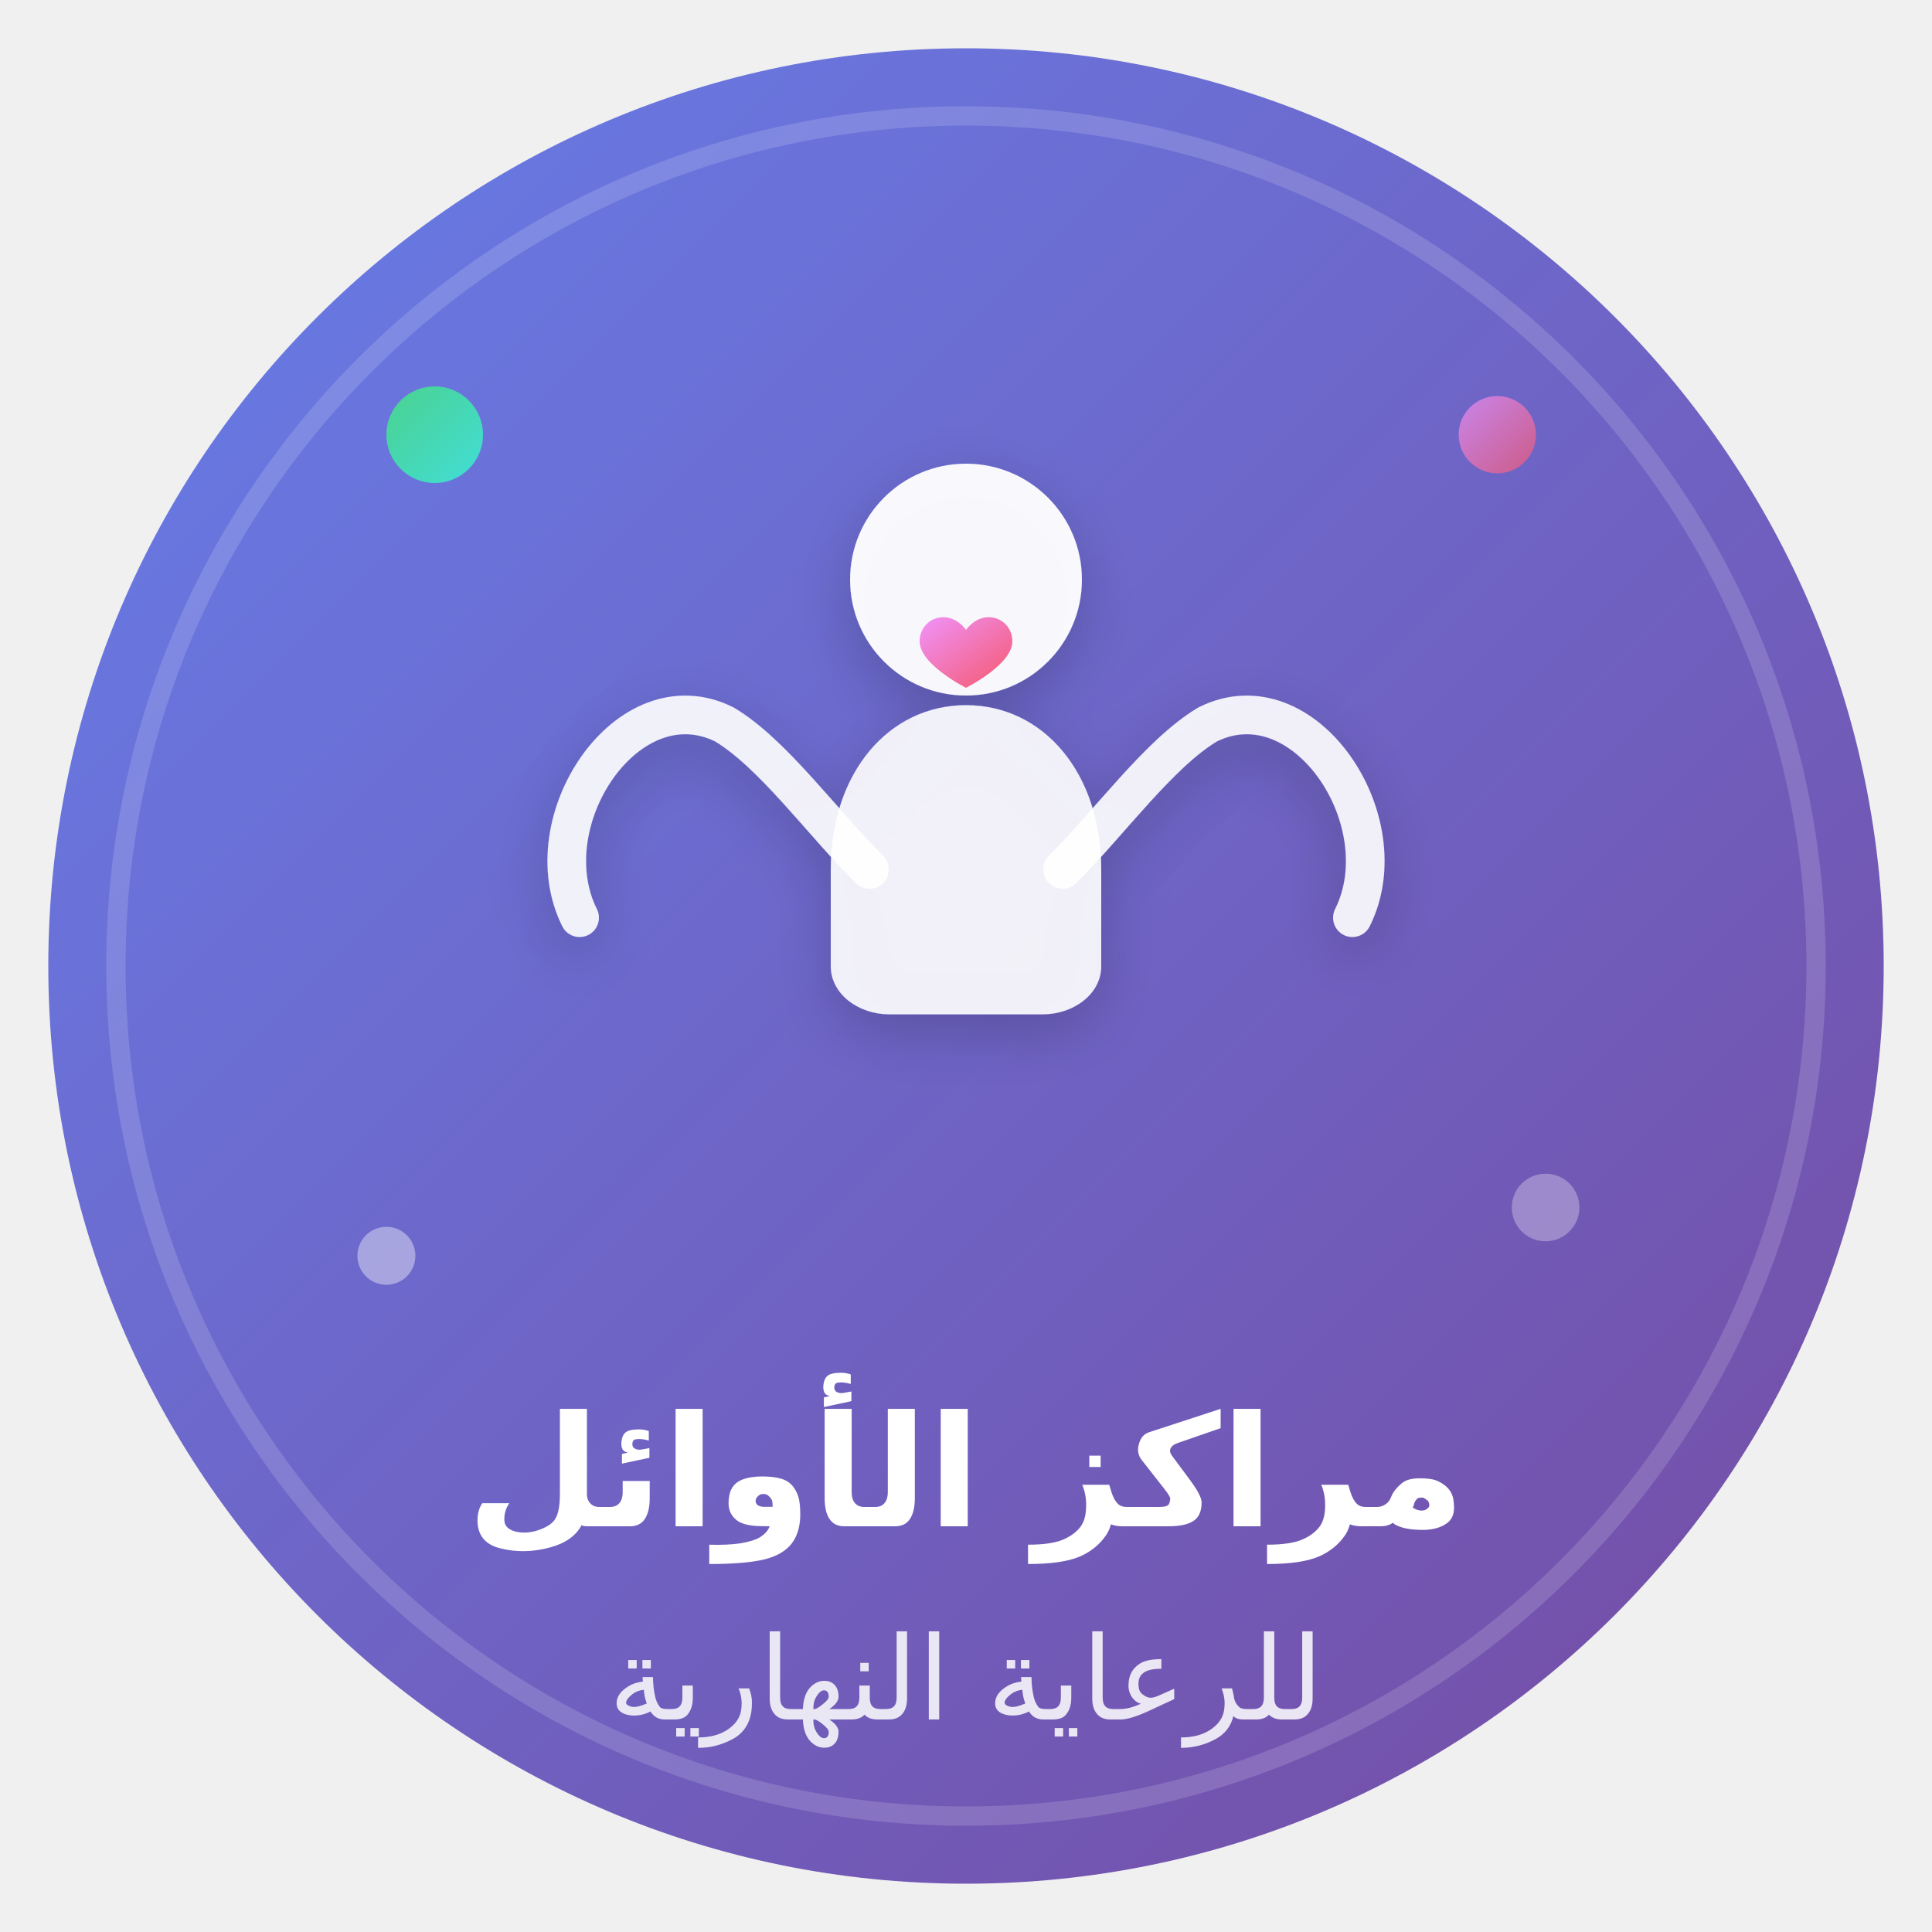
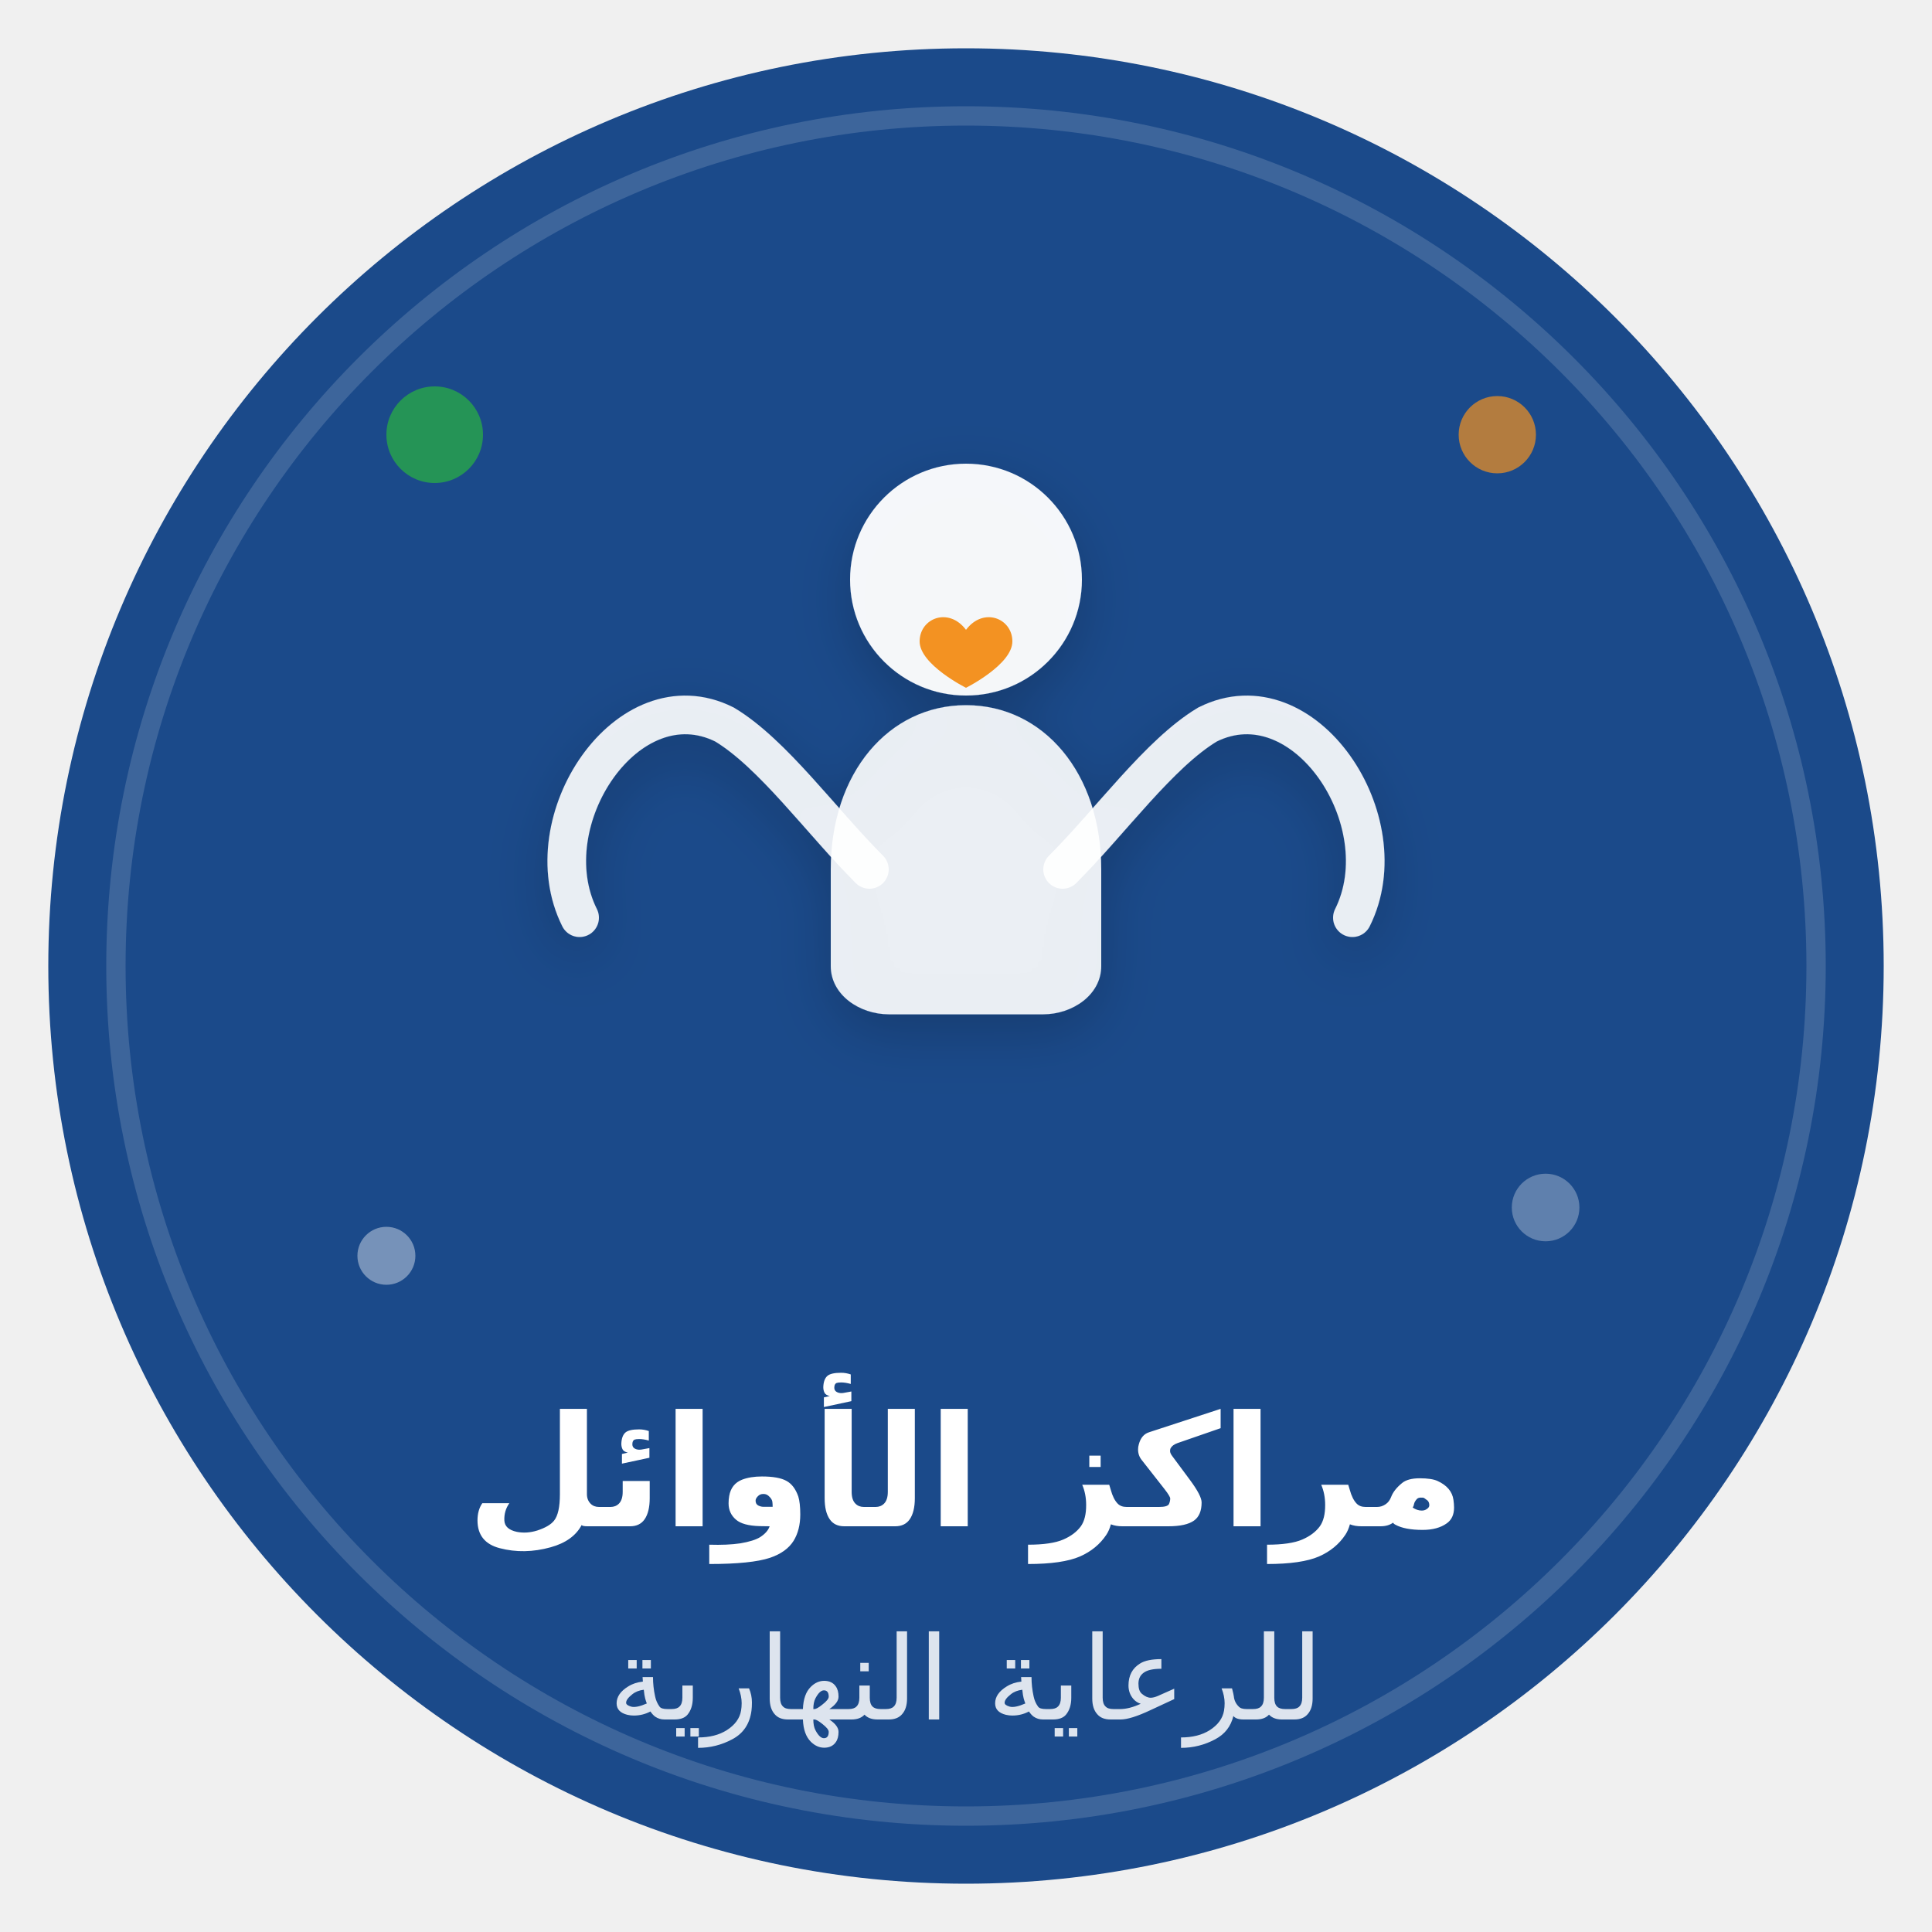
<svg xmlns="http://www.w3.org/2000/svg" width="200" height="200" viewBox="0 0 200 200">
  <defs>
    <linearGradient id="grad1" x1="0%" y1="0%" x2="100%" y2="100%">
-       <stop offset="0%" style="stop-color:#667eea;stop-opacity:1" />
-       <stop offset="100%" style="stop-color:#764ba2;stop-opacity:1" />
+       <stop offset="0%" style="stop-color:#1B4A8A;stop-opacity:1" />
+       <stop offset="100%" style="stop-color:#1B4A8A;stop-opacity:1" />
    </linearGradient>
    <linearGradient id="grad2" x1="0%" y1="0%" x2="100%" y2="100%">
-       <stop offset="0%" style="stop-color:#f093fb;stop-opacity:1" />
-       <stop offset="100%" style="stop-color:#f5576c;stop-opacity:1" />
+       <stop offset="0%" style="stop-color:#F39220;stop-opacity:1" />
+       <stop offset="100%" style="stop-color:#F39220;stop-opacity:1" />
    </linearGradient>
    <linearGradient id="grad3" x1="0%" y1="0%" x2="100%" y2="100%">
-       <stop offset="0%" style="stop-color:#43e97b;stop-opacity:1" />
-       <stop offset="100%" style="stop-color:#38f9d7;stop-opacity:1" />
+       <stop offset="0%" style="stop-color:#28A648;stop-opacity:1" />
+       <stop offset="100%" style="stop-color:#28A648;stop-opacity:1" />
    </linearGradient>
    <filter id="shadow" x="-20%" y="-20%" width="140%" height="140%">
      <feDropShadow dx="0" dy="2" stdDeviation="3" flood-opacity="0.2" />
    </filter>
  </defs>
  <circle cx="100" cy="100" r="95" fill="url(#grad1)" />
  <circle cx="100" cy="100" r="88" fill="none" stroke="white" stroke-opacity="0.15" stroke-width="2" />
  <g transform="translate(100, 85)" filter="url(#shadow)">
    <path d="M-40,10 C-45,0 -35,-15 -25,-10 C-20,-7 -15,0 -10,5" fill="none" stroke="white" stroke-width="4" stroke-linecap="round" opacity="0.9" />
    <path d="M40,10 C45,0 35,-15 25,-10 C20,-7 15,0 10,5" fill="none" stroke="white" stroke-width="4" stroke-linecap="round" opacity="0.9" />
    <circle cx="0" cy="-25" r="12" fill="white" opacity="0.95" />
    <path d="M0,-12 C-8,-12 -14,-5 -14,5 L-14,15 C-14,18 -11,20 -8,20 L8,20 C11,20 14,18 14,15 L14,5 C14,-5 8,-12 0,-12 Z" fill="white" opacity="0.9" />
    <path d="M0,-28 C-3,-32 -8,-30 -8,-26 C-8,-22 0,-18 0,-18 C0,-18 8,-22 8,-26 C8,-30 3,-32 0,-28 Z" fill="url(#grad2)" transform="scale(0.6) translate(0, -5)" />
  </g>
  <circle cx="45" cy="45" r="5" fill="url(#grad3)" opacity="0.8" />
  <circle cx="155" cy="45" r="4" fill="url(#grad2)" opacity="0.7" />
  <circle cx="40" cy="130" r="3" fill="white" opacity="0.4" />
  <circle cx="160" cy="125" r="3.5" fill="white" opacity="0.3" />
  <text x="100" y="158" font-family="Arial, sans-serif" font-size="16" font-weight="bold" text-anchor="middle" fill="white">مراكز الأوائل</text>
  <text x="100" y="178" font-family="Arial, sans-serif" font-size="12" text-anchor="middle" fill="white" opacity="0.85">للرعاية النهارية</text>
</svg>
